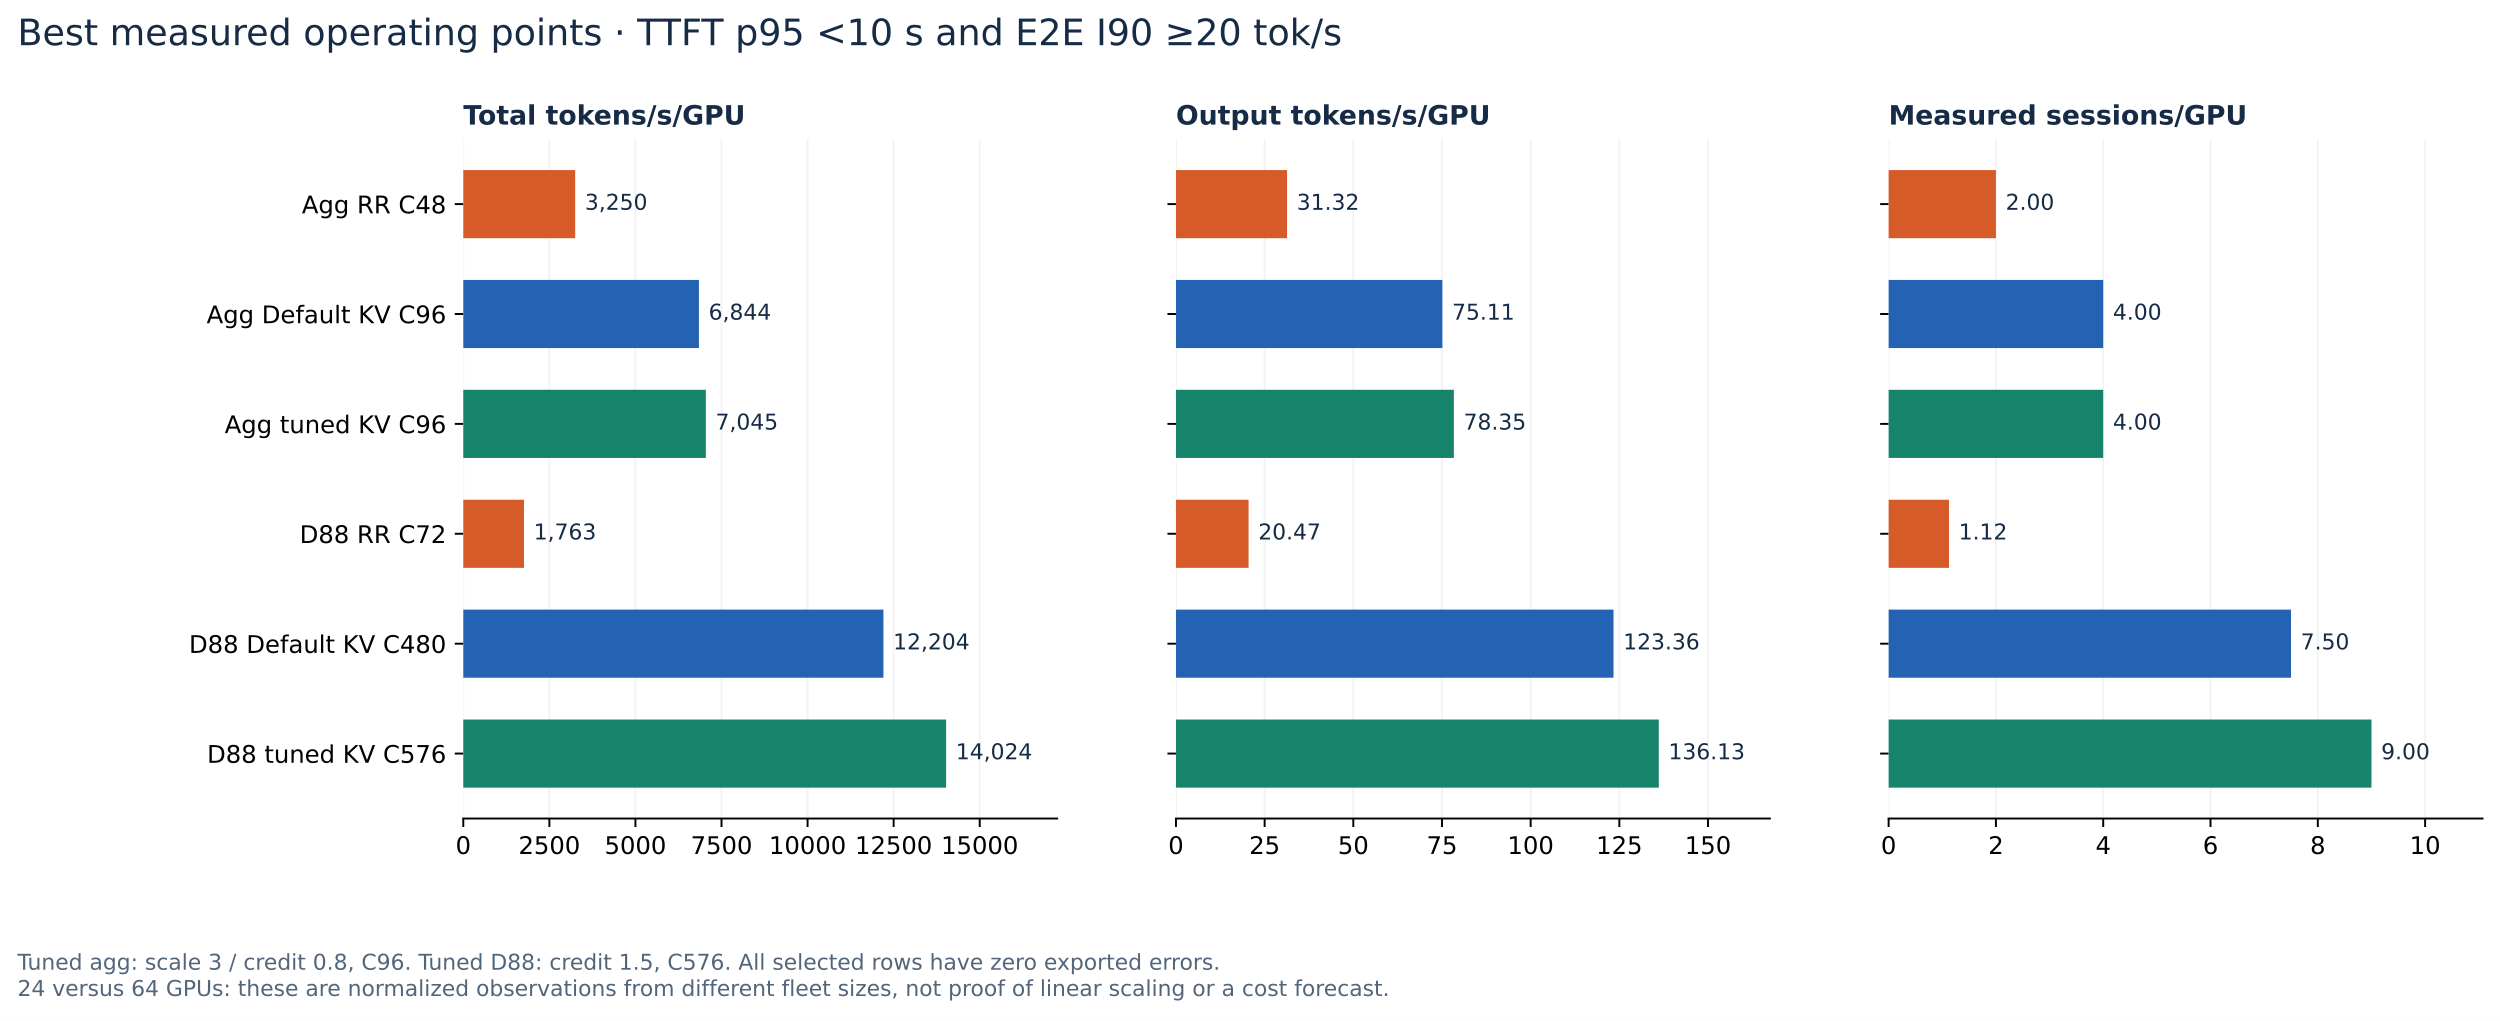
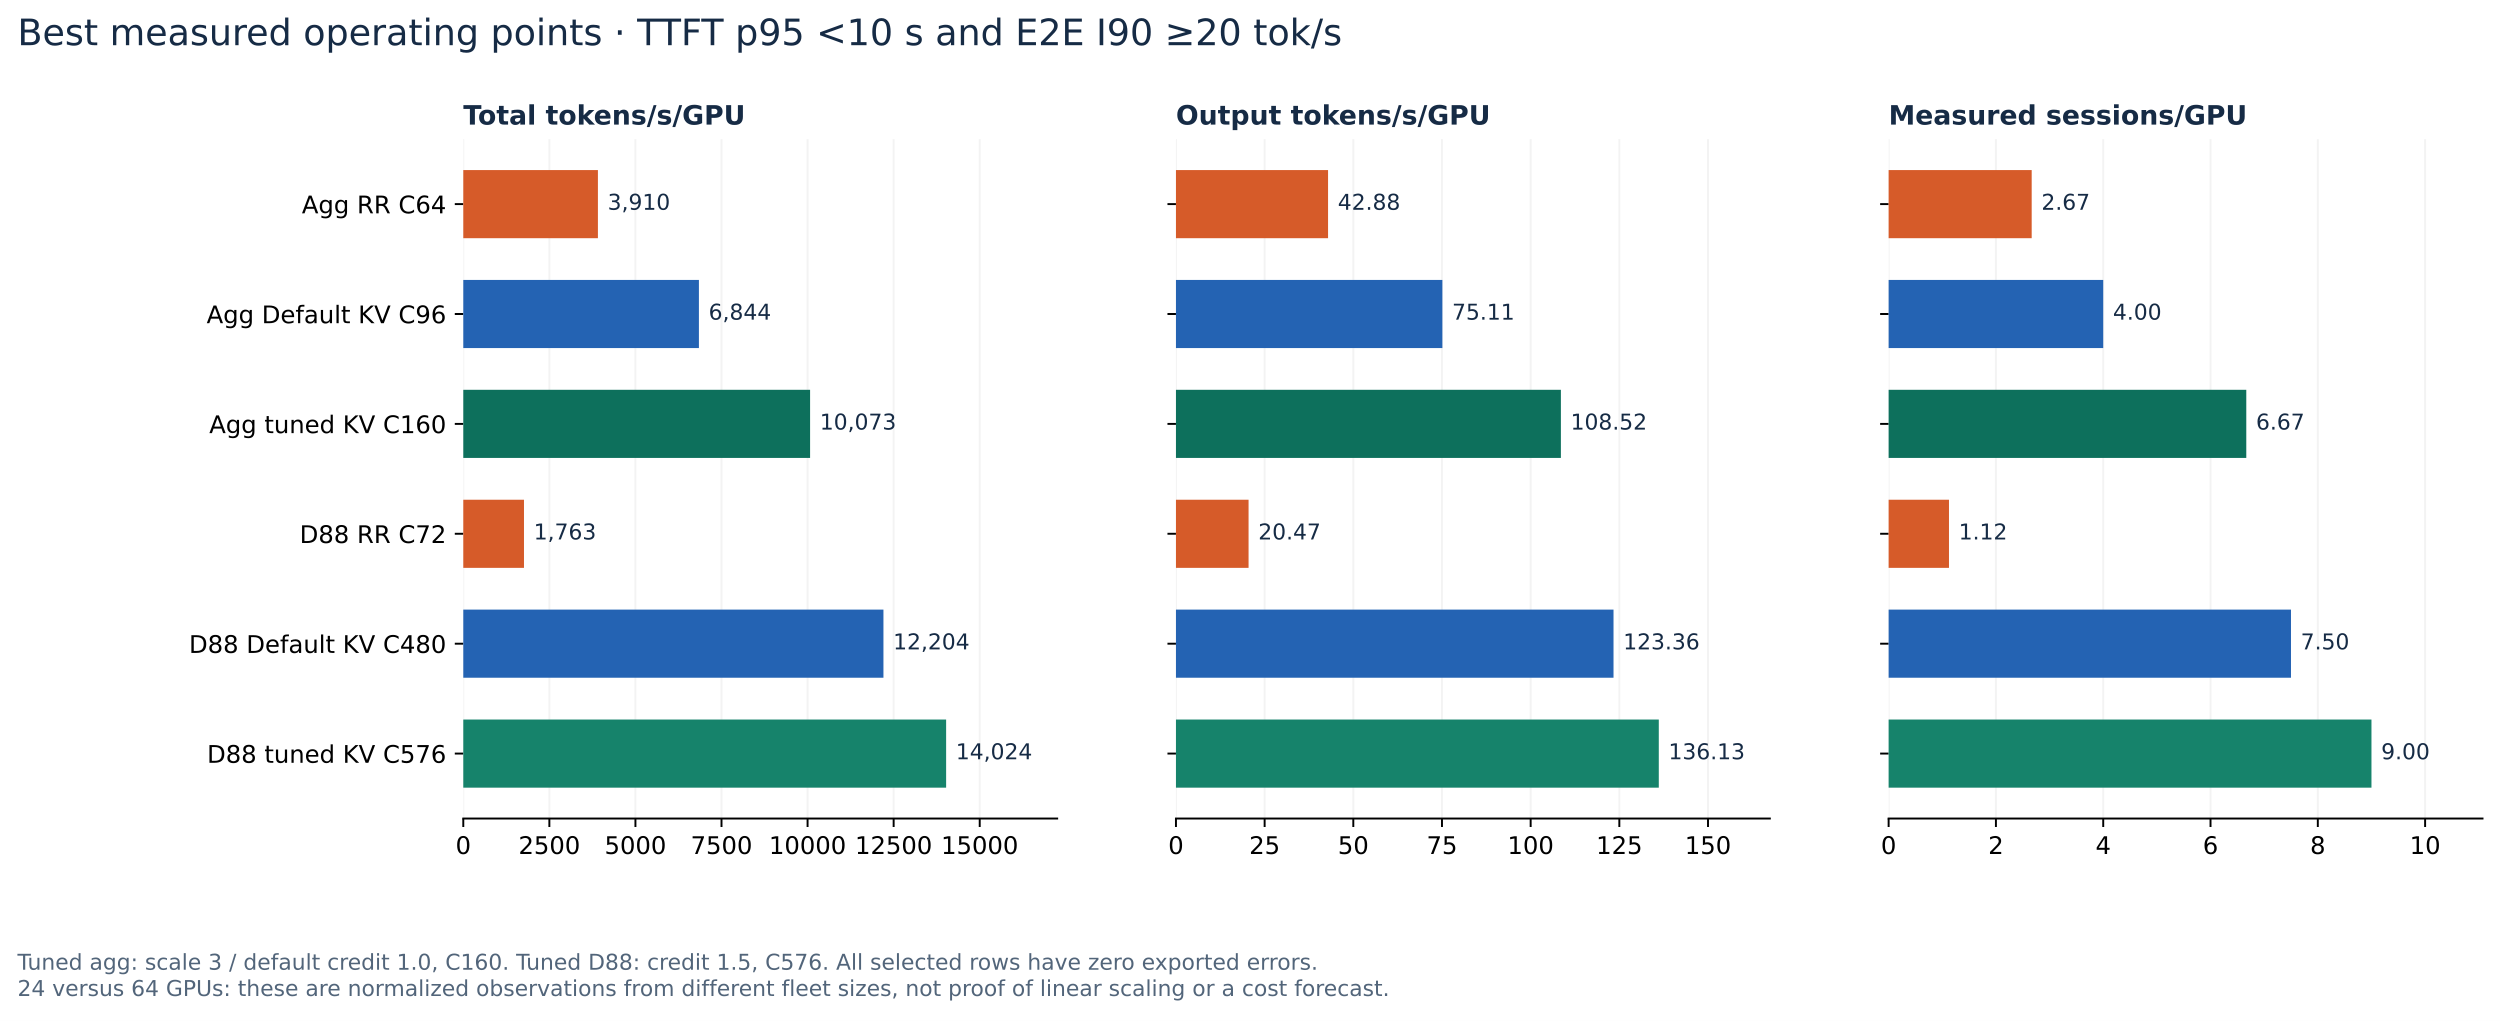
<svg xmlns="http://www.w3.org/2000/svg" xmlns:xlink="http://www.w3.org/1999/xlink" width="1029.6pt" height="420.447pt" viewBox="0 0 1029.6 420.447" version="1.1">
  <defs>
    <style type="text/css">*{stroke-linejoin: round; stroke-linecap: butt}</style>
  </defs>
  <g id="figure_1">
    <g id="patch_1">
      <path d="M 0 420.447 L 1029.6 420.447 L 1029.6 -0 L 0 -0 z " style="fill: #ffffff" />
    </g>
    <g id="axes_1">
      <g id="patch_2">
        <path d="M 190.8 337.104 L 435.388 337.104 L 435.388 57.312 L 190.8 57.312 z " style="fill: #ffffff" />
      </g>
      <g id="matplotlib.axis_1">
        <g id="xtick_1">
          <g id="line2d_1">
            <path d="M 190.8 337.104 L 190.8 57.312 " clip-path="url(#pd8b0efa714)" style="fill: none; stroke: #b0b0b0; stroke-opacity: 0.15; stroke-width: 0.8; stroke-linecap: square" />
          </g>
          <g id="line2d_2">
            <defs>
              <path id="m616f935827" d="M 0 0 L 0 3.5 " style="stroke: #000000; stroke-width: 0.8" />
            </defs>
            <g>
              <use xlink:href="#m616f935827" x="190.8" y="337.104" style="stroke: #000000; stroke-width: 0.8" />
            </g>
          </g>
          <g id="text_1">
            <text style="font-size: 10px; font-family: 'DejaVu Sans', 'Bitstream Vera Sans', 'Computer Modern Sans Serif', 'Lucida Grande', 'Verdana', 'Geneva', 'Lucid', 'Arial', 'Helvetica', 'Avant Garde', sans-serif; text-anchor: middle" x="190.8" y="351.702" transform="rotate(-0 190.8 351.7017)">0</text>
          </g>
        </g>
        <g id="xtick_2">
          <g id="line2d_3">
            <path d="M 226.248 337.104 L 226.248 57.312 " clip-path="url(#pd8b0efa714)" style="fill: none; stroke: #b0b0b0; stroke-opacity: 0.15; stroke-width: 0.8; stroke-linecap: square" />
          </g>
          <g id="line2d_4">
            <g>
              <use xlink:href="#m616f935827" x="226.248" y="337.104" style="stroke: #000000; stroke-width: 0.8" />
            </g>
          </g>
          <g id="text_2">
            <text style="font-size: 10px; font-family: 'DejaVu Sans', 'Bitstream Vera Sans', 'Computer Modern Sans Serif', 'Lucida Grande', 'Verdana', 'Geneva', 'Lucid', 'Arial', 'Helvetica', 'Avant Garde', sans-serif; text-anchor: middle" x="226.248" y="351.702" transform="rotate(-0 226.2479 351.7017)">2500</text>
          </g>
        </g>
        <g id="xtick_3">
          <g id="line2d_5">
            <path d="M 261.696 337.104 L 261.696 57.312 " clip-path="url(#pd8b0efa714)" style="fill: none; stroke: #b0b0b0; stroke-opacity: 0.15; stroke-width: 0.8; stroke-linecap: square" />
          </g>
          <g id="line2d_6">
            <g>
              <use xlink:href="#m616f935827" x="261.696" y="337.104" style="stroke: #000000; stroke-width: 0.8" />
            </g>
          </g>
          <g id="text_3">
            <text style="font-size: 10px; font-family: 'DejaVu Sans', 'Bitstream Vera Sans', 'Computer Modern Sans Serif', 'Lucida Grande', 'Verdana', 'Geneva', 'Lucid', 'Arial', 'Helvetica', 'Avant Garde', sans-serif; text-anchor: middle" x="261.696" y="351.702" transform="rotate(-0 261.6958 351.7017)">5000</text>
          </g>
        </g>
        <g id="xtick_4">
          <g id="line2d_7">
            <path d="M 297.144 337.104 L 297.144 57.312 " clip-path="url(#pd8b0efa714)" style="fill: none; stroke: #b0b0b0; stroke-opacity: 0.15; stroke-width: 0.8; stroke-linecap: square" />
          </g>
          <g id="line2d_8">
            <g>
              <use xlink:href="#m616f935827" x="297.144" y="337.104" style="stroke: #000000; stroke-width: 0.8" />
            </g>
          </g>
          <g id="text_4">
            <text style="font-size: 10px; font-family: 'DejaVu Sans', 'Bitstream Vera Sans', 'Computer Modern Sans Serif', 'Lucida Grande', 'Verdana', 'Geneva', 'Lucid', 'Arial', 'Helvetica', 'Avant Garde', sans-serif; text-anchor: middle" x="297.144" y="351.702" transform="rotate(-0 297.1436 351.7017)">7500</text>
          </g>
        </g>
        <g id="xtick_5">
          <g id="line2d_9">
            <path d="M 332.592 337.104 L 332.592 57.312 " clip-path="url(#pd8b0efa714)" style="fill: none; stroke: #b0b0b0; stroke-opacity: 0.15; stroke-width: 0.8; stroke-linecap: square" />
          </g>
          <g id="line2d_10">
            <g>
              <use xlink:href="#m616f935827" x="332.592" y="337.104" style="stroke: #000000; stroke-width: 0.8" />
            </g>
          </g>
          <g id="text_5">
            <text style="font-size: 10px; font-family: 'DejaVu Sans', 'Bitstream Vera Sans', 'Computer Modern Sans Serif', 'Lucida Grande', 'Verdana', 'Geneva', 'Lucid', 'Arial', 'Helvetica', 'Avant Garde', sans-serif; text-anchor: middle" x="332.592" y="351.702" transform="rotate(-0 332.5915 351.7017)">10000</text>
          </g>
        </g>
        <g id="xtick_6">
          <g id="line2d_11">
            <path d="M 368.039 337.104 L 368.039 57.312 " clip-path="url(#pd8b0efa714)" style="fill: none; stroke: #b0b0b0; stroke-opacity: 0.15; stroke-width: 0.8; stroke-linecap: square" />
          </g>
          <g id="line2d_12">
            <g>
              <use xlink:href="#m616f935827" x="368.039" y="337.104" style="stroke: #000000; stroke-width: 0.8" />
            </g>
          </g>
          <g id="text_6">
            <text style="font-size: 10px; font-family: 'DejaVu Sans', 'Bitstream Vera Sans', 'Computer Modern Sans Serif', 'Lucida Grande', 'Verdana', 'Geneva', 'Lucid', 'Arial', 'Helvetica', 'Avant Garde', sans-serif; text-anchor: middle" x="368.039" y="351.702" transform="rotate(-0 368.0394 351.7017)">12500</text>
          </g>
        </g>
        <g id="xtick_7">
          <g id="line2d_13">
            <path d="M 403.487 337.104 L 403.487 57.312 " clip-path="url(#pd8b0efa714)" style="fill: none; stroke: #b0b0b0; stroke-opacity: 0.15; stroke-width: 0.8; stroke-linecap: square" />
          </g>
          <g id="line2d_14">
            <g>
              <use xlink:href="#m616f935827" x="403.487" y="337.104" style="stroke: #000000; stroke-width: 0.8" />
            </g>
          </g>
          <g id="text_7">
            <text style="font-size: 10px; font-family: 'DejaVu Sans', 'Bitstream Vera Sans', 'Computer Modern Sans Serif', 'Lucida Grande', 'Verdana', 'Geneva', 'Lucid', 'Arial', 'Helvetica', 'Avant Garde', sans-serif; text-anchor: middle" x="403.487" y="351.702" transform="rotate(-0 403.4873 351.7017)">15000</text>
          </g>
        </g>
      </g>
      <g id="matplotlib.axis_2">
        <g id="ytick_1">
          <g id="line2d_15">
            <defs>
              <path id="mc6a39b8c86" d="M 0 0 L -3.5 0 " style="stroke: #000000; stroke-width: 0.8" />
            </defs>
            <g>
              <use xlink:href="#mc6a39b8c86" x="190.8" y="84.06" style="stroke: #000000; stroke-width: 0.8" />
            </g>
          </g>
          <g id="text_8">
-             <text style="font-size: 10px; font-family: 'DejaVu Sans', 'Bitstream Vera Sans', 'Computer Modern Sans Serif', 'Lucida Grande', 'Verdana', 'Geneva', 'Lucid', 'Arial', 'Helvetica', 'Avant Garde', sans-serif; text-anchor: end" x="183.8" y="87.859" transform="rotate(-0 183.8 87.85898)">Agg RR C48</text>
+             <text style="font-size: 10px; font-family: 'DejaVu Sans', 'Bitstream Vera Sans', 'Computer Modern Sans Serif', 'Lucida Grande', 'Verdana', 'Geneva', 'Lucid', 'Arial', 'Helvetica', 'Avant Garde', sans-serif; text-anchor: end" x="183.8" y="87.859" transform="rotate(-0 183.8 87.85898)">Agg RR C64</text>
          </g>
        </g>
        <g id="ytick_2">
          <g id="line2d_16">
            <g>
              <use xlink:href="#mc6a39b8c86" x="190.8" y="129.319" style="stroke: #000000; stroke-width: 0.8" />
            </g>
          </g>
          <g id="text_9">
            <text style="font-size: 10px; font-family: 'DejaVu Sans', 'Bitstream Vera Sans', 'Computer Modern Sans Serif', 'Lucida Grande', 'Verdana', 'Geneva', 'Lucid', 'Arial', 'Helvetica', 'Avant Garde', sans-serif; text-anchor: end" x="183.8" y="133.119" transform="rotate(-0 183.8 133.1185)">Agg Default KV C96</text>
          </g>
        </g>
        <g id="ytick_3">
          <g id="line2d_17">
            <g>
              <use xlink:href="#mc6a39b8c86" x="190.8" y="174.578" style="stroke: #000000; stroke-width: 0.8" />
            </g>
          </g>
          <g id="text_10">
-             <text style="font-size: 10px; font-family: 'DejaVu Sans', 'Bitstream Vera Sans', 'Computer Modern Sans Serif', 'Lucida Grande', 'Verdana', 'Geneva', 'Lucid', 'Arial', 'Helvetica', 'Avant Garde', sans-serif; text-anchor: end" x="183.8" y="178.378" transform="rotate(-0 183.8 178.3776)">Agg tuned KV C96</text>
+             <text style="font-size: 10px; font-family: 'DejaVu Sans', 'Bitstream Vera Sans', 'Computer Modern Sans Serif', 'Lucida Grande', 'Verdana', 'Geneva', 'Lucid', 'Arial', 'Helvetica', 'Avant Garde', sans-serif; text-anchor: end" x="183.8" y="178.378" transform="rotate(-0 183.8 178.3776)">Agg tuned KV C160</text>
          </g>
        </g>
        <g id="ytick_4">
          <g id="line2d_18">
            <g>
              <use xlink:href="#mc6a39b8c86" x="190.8" y="219.838" style="stroke: #000000; stroke-width: 0.8" />
            </g>
          </g>
          <g id="text_11">
            <text style="font-size: 10px; font-family: 'DejaVu Sans', 'Bitstream Vera Sans', 'Computer Modern Sans Serif', 'Lucida Grande', 'Verdana', 'Geneva', 'Lucid', 'Arial', 'Helvetica', 'Avant Garde', sans-serif; text-anchor: end" x="183.8" y="223.636" transform="rotate(-0 183.8 223.6364)">D88 RR C72</text>
          </g>
        </g>
        <g id="ytick_5">
          <g id="line2d_19">
            <g>
              <use xlink:href="#mc6a39b8c86" x="190.8" y="265.097" style="stroke: #000000; stroke-width: 0.8" />
            </g>
          </g>
          <g id="text_12">
            <text style="font-size: 10px; font-family: 'DejaVu Sans', 'Bitstream Vera Sans', 'Computer Modern Sans Serif', 'Lucida Grande', 'Verdana', 'Geneva', 'Lucid', 'Arial', 'Helvetica', 'Avant Garde', sans-serif; text-anchor: end" x="183.8" y="268.896" transform="rotate(-0 183.8 268.8959)">D88 Default KV C480</text>
          </g>
        </g>
        <g id="ytick_6">
          <g id="line2d_20">
            <g>
              <use xlink:href="#mc6a39b8c86" x="190.8" y="310.356" style="stroke: #000000; stroke-width: 0.8" />
            </g>
          </g>
          <g id="text_13">
            <text style="font-size: 10px; font-family: 'DejaVu Sans', 'Bitstream Vera Sans', 'Computer Modern Sans Serif', 'Lucida Grande', 'Verdana', 'Geneva', 'Lucid', 'Arial', 'Helvetica', 'Avant Garde', sans-serif; text-anchor: end" x="183.8" y="314.155" transform="rotate(-0 183.8 314.1551)">D88 tuned KV C576</text>
          </g>
        </g>
      </g>
      <g id="patch_3">
-         <path d="M 190.8 70.03 L 236.883 70.03 L 236.883 98.09 L 190.8 98.09 z " clip-path="url(#pd8b0efa714)" style="fill: #d65b29" />
+         <path d="M 190.8 70.03 L 246.247 70.03 L 246.247 98.09 L 190.8 98.09 z " clip-path="url(#pd8b0efa714)" style="fill: #d65b29" />
      </g>
      <g id="patch_4">
        <path d="M 190.8 115.289 L 287.84 115.289 L 287.84 143.35 L 190.8 143.35 z " clip-path="url(#pd8b0efa714)" style="fill: #2463b3" />
      </g>
      <g id="patch_5">
-         <path d="M 190.8 160.548 L 290.697 160.548 L 290.697 188.609 L 190.8 188.609 z " clip-path="url(#pd8b0efa714)" style="fill: #16836b" />
+         <path d="M 190.8 160.548 L 333.628 160.548 L 333.628 188.609 L 190.8 188.609 z " clip-path="url(#pd8b0efa714)" style="fill: #0d705c" />
      </g>
      <g id="patch_6">
        <path d="M 190.8 205.807 L 215.8 205.807 L 215.8 233.868 L 190.8 233.868 z " clip-path="url(#pd8b0efa714)" style="fill: #d65b29" />
      </g>
      <g id="patch_7">
        <path d="M 190.8 251.066 L 363.837 251.066 L 363.837 279.127 L 190.8 279.127 z " clip-path="url(#pd8b0efa714)" style="fill: #2463b3" />
      </g>
      <g id="patch_8">
        <path d="M 190.8 296.326 L 389.652 296.326 L 389.652 324.386 L 190.8 324.386 z " clip-path="url(#pd8b0efa714)" style="fill: #16836b" />
      </g>
      <g id="patch_9">
        <path d="M 190.8 337.104 L 435.388 337.104 " style="fill: none; stroke: #000000; stroke-width: 0.8; stroke-linejoin: miter; stroke-linecap: square" />
      </g>
      <g id="text_14">
-         <text style="font-size: 9px; font-family: 'DejaVu Sans', 'Bitstream Vera Sans', 'Computer Modern Sans Serif', 'Lucida Grande', 'Verdana', 'Geneva', 'Lucid', 'Arial', 'Helvetica', 'Avant Garde', sans-serif; text-anchor: start; fill: #162b45" x="240.883" y="86.398" transform="rotate(-0 240.8834 86.39804)">3,250</text>
+         <text style="font-size: 9px; font-family: 'DejaVu Sans', 'Bitstream Vera Sans', 'Computer Modern Sans Serif', 'Lucida Grande', 'Verdana', 'Geneva', 'Lucid', 'Arial', 'Helvetica', 'Avant Garde', sans-serif; text-anchor: start; fill: #162b45" x="250.247" y="86.398" transform="rotate(-0 250.2469 86.39804)">3,910</text>
      </g>
      <g id="text_15">
        <text style="font-size: 9px; font-family: 'DejaVu Sans', 'Bitstream Vera Sans', 'Computer Modern Sans Serif', 'Lucida Grande', 'Verdana', 'Geneva', 'Lucid', 'Arial', 'Helvetica', 'Avant Garde', sans-serif; text-anchor: start; fill: #162b45" x="291.84" y="131.657" transform="rotate(-0 291.8404 131.6572)">6,844</text>
      </g>
      <g id="text_16">
-         <text style="font-size: 9px; font-family: 'DejaVu Sans', 'Bitstream Vera Sans', 'Computer Modern Sans Serif', 'Lucida Grande', 'Verdana', 'Geneva', 'Lucid', 'Arial', 'Helvetica', 'Avant Garde', sans-serif; text-anchor: start; fill: #162b45" x="294.697" y="176.916" transform="rotate(-0 294.6973 176.9163)">7,045</text>
+         <text style="font-size: 9px; font-family: 'DejaVu Sans', 'Bitstream Vera Sans', 'Computer Modern Sans Serif', 'Lucida Grande', 'Verdana', 'Geneva', 'Lucid', 'Arial', 'Helvetica', 'Avant Garde', sans-serif; text-anchor: start; fill: #162b45" x="337.628" y="176.916" transform="rotate(-0 337.6279 176.9163)">10,073</text>
      </g>
      <g id="text_17">
        <text style="font-size: 9px; font-family: 'DejaVu Sans', 'Bitstream Vera Sans', 'Computer Modern Sans Serif', 'Lucida Grande', 'Verdana', 'Geneva', 'Lucid', 'Arial', 'Helvetica', 'Avant Garde', sans-serif; text-anchor: start; fill: #162b45" x="219.8" y="222.175" transform="rotate(-0 219.8001 222.1755)">1,763</text>
      </g>
      <g id="text_18">
        <text style="font-size: 9px; font-family: 'DejaVu Sans', 'Bitstream Vera Sans', 'Computer Modern Sans Serif', 'Lucida Grande', 'Verdana', 'Geneva', 'Lucid', 'Arial', 'Helvetica', 'Avant Garde', sans-serif; text-anchor: start; fill: #162b45" x="367.837" y="267.435" transform="rotate(-0 367.8371 267.4346)">12,204</text>
      </g>
      <g id="text_19">
        <text style="font-size: 9px; font-family: 'DejaVu Sans', 'Bitstream Vera Sans', 'Computer Modern Sans Serif', 'Lucida Grande', 'Verdana', 'Geneva', 'Lucid', 'Arial', 'Helvetica', 'Avant Garde', sans-serif; text-anchor: start; fill: #162b45" x="393.652" y="312.694" transform="rotate(-0 393.6522 312.6937)">14,024</text>
      </g>
      <g id="text_20">
        <text style="font-weight: 700; font-size: 11px; font-family: 'DejaVu Sans', 'Bitstream Vera Sans', 'Computer Modern Sans Serif', 'Lucida Grande', 'Verdana', 'Geneva', 'Lucid', 'Arial', 'Helvetica', 'Avant Garde', sans-serif; text-anchor: start; fill: #162b45" x="190.8" y="51.312" transform="rotate(-0 190.8 51.312)">Total tokens/s/GPU</text>
      </g>
    </g>
    <g id="axes_2">
      <g id="patch_10">
        <path d="M 484.306 337.104 L 728.894 337.104 L 728.894 57.312 L 484.306 57.312 z " style="fill: #ffffff" />
      </g>
      <g id="matplotlib.axis_3">
        <g id="xtick_8">
          <g id="line2d_21">
            <path d="M 484.306 337.104 L 484.306 57.312 " clip-path="url(#p843cf25154)" style="fill: none; stroke: #b0b0b0; stroke-opacity: 0.15; stroke-width: 0.8; stroke-linecap: square" />
          </g>
          <g id="line2d_22">
            <g>
              <use xlink:href="#m616f935827" x="484.306" y="337.104" style="stroke: #000000; stroke-width: 0.8" />
            </g>
          </g>
          <g id="text_21">
            <text style="font-size: 10px; font-family: 'DejaVu Sans', 'Bitstream Vera Sans', 'Computer Modern Sans Serif', 'Lucida Grande', 'Verdana', 'Geneva', 'Lucid', 'Arial', 'Helvetica', 'Avant Garde', sans-serif; text-anchor: middle" x="484.306" y="351.702" transform="rotate(-0 484.3059 351.7017)">0</text>
          </g>
        </g>
        <g id="xtick_9">
          <g id="line2d_23">
            <path d="M 520.826 337.104 L 520.826 57.312 " clip-path="url(#p843cf25154)" style="fill: none; stroke: #b0b0b0; stroke-opacity: 0.15; stroke-width: 0.8; stroke-linecap: square" />
          </g>
          <g id="line2d_24">
            <g>
              <use xlink:href="#m616f935827" x="520.826" y="337.104" style="stroke: #000000; stroke-width: 0.8" />
            </g>
          </g>
          <g id="text_22">
            <text style="font-size: 10px; font-family: 'DejaVu Sans', 'Bitstream Vera Sans', 'Computer Modern Sans Serif', 'Lucida Grande', 'Verdana', 'Geneva', 'Lucid', 'Arial', 'Helvetica', 'Avant Garde', sans-serif; text-anchor: middle" x="520.826" y="351.702" transform="rotate(-0 520.8256 351.7017)">25</text>
          </g>
        </g>
        <g id="xtick_10">
          <g id="line2d_25">
            <path d="M 557.345 337.104 L 557.345 57.312 " clip-path="url(#p843cf25154)" style="fill: none; stroke: #b0b0b0; stroke-opacity: 0.15; stroke-width: 0.8; stroke-linecap: square" />
          </g>
          <g id="line2d_26">
            <g>
              <use xlink:href="#m616f935827" x="557.345" y="337.104" style="stroke: #000000; stroke-width: 0.8" />
            </g>
          </g>
          <g id="text_23">
            <text style="font-size: 10px; font-family: 'DejaVu Sans', 'Bitstream Vera Sans', 'Computer Modern Sans Serif', 'Lucida Grande', 'Verdana', 'Geneva', 'Lucid', 'Arial', 'Helvetica', 'Avant Garde', sans-serif; text-anchor: middle" x="557.345" y="351.702" transform="rotate(-0 557.3453 351.7017)">50</text>
          </g>
        </g>
        <g id="xtick_11">
          <g id="line2d_27">
            <path d="M 593.865 337.104 L 593.865 57.312 " clip-path="url(#p843cf25154)" style="fill: none; stroke: #b0b0b0; stroke-opacity: 0.15; stroke-width: 0.8; stroke-linecap: square" />
          </g>
          <g id="line2d_28">
            <g>
              <use xlink:href="#m616f935827" x="593.865" y="337.104" style="stroke: #000000; stroke-width: 0.8" />
            </g>
          </g>
          <g id="text_24">
            <text style="font-size: 10px; font-family: 'DejaVu Sans', 'Bitstream Vera Sans', 'Computer Modern Sans Serif', 'Lucida Grande', 'Verdana', 'Geneva', 'Lucid', 'Arial', 'Helvetica', 'Avant Garde', sans-serif; text-anchor: middle" x="593.865" y="351.702" transform="rotate(-0 593.865 351.7017)">75</text>
          </g>
        </g>
        <g id="xtick_12">
          <g id="line2d_29">
            <path d="M 630.385 337.104 L 630.385 57.312 " clip-path="url(#p843cf25154)" style="fill: none; stroke: #b0b0b0; stroke-opacity: 0.15; stroke-width: 0.8; stroke-linecap: square" />
          </g>
          <g id="line2d_30">
            <g>
              <use xlink:href="#m616f935827" x="630.385" y="337.104" style="stroke: #000000; stroke-width: 0.8" />
            </g>
          </g>
          <g id="text_25">
            <text style="font-size: 10px; font-family: 'DejaVu Sans', 'Bitstream Vera Sans', 'Computer Modern Sans Serif', 'Lucida Grande', 'Verdana', 'Geneva', 'Lucid', 'Arial', 'Helvetica', 'Avant Garde', sans-serif; text-anchor: middle" x="630.385" y="351.702" transform="rotate(-0 630.3848 351.7017)">100</text>
          </g>
        </g>
        <g id="xtick_13">
          <g id="line2d_31">
            <path d="M 666.904 337.104 L 666.904 57.312 " clip-path="url(#p843cf25154)" style="fill: none; stroke: #b0b0b0; stroke-opacity: 0.15; stroke-width: 0.8; stroke-linecap: square" />
          </g>
          <g id="line2d_32">
            <g>
              <use xlink:href="#m616f935827" x="666.904" y="337.104" style="stroke: #000000; stroke-width: 0.8" />
            </g>
          </g>
          <g id="text_26">
            <text style="font-size: 10px; font-family: 'DejaVu Sans', 'Bitstream Vera Sans', 'Computer Modern Sans Serif', 'Lucida Grande', 'Verdana', 'Geneva', 'Lucid', 'Arial', 'Helvetica', 'Avant Garde', sans-serif; text-anchor: middle" x="666.904" y="351.702" transform="rotate(-0 666.9045 351.7017)">125</text>
          </g>
        </g>
        <g id="xtick_14">
          <g id="line2d_33">
            <path d="M 703.424 337.104 L 703.424 57.312 " clip-path="url(#p843cf25154)" style="fill: none; stroke: #b0b0b0; stroke-opacity: 0.15; stroke-width: 0.8; stroke-linecap: square" />
          </g>
          <g id="line2d_34">
            <g>
              <use xlink:href="#m616f935827" x="703.424" y="337.104" style="stroke: #000000; stroke-width: 0.8" />
            </g>
          </g>
          <g id="text_27">
            <text style="font-size: 10px; font-family: 'DejaVu Sans', 'Bitstream Vera Sans', 'Computer Modern Sans Serif', 'Lucida Grande', 'Verdana', 'Geneva', 'Lucid', 'Arial', 'Helvetica', 'Avant Garde', sans-serif; text-anchor: middle" x="703.424" y="351.702" transform="rotate(-0 703.4242 351.7017)">150</text>
          </g>
        </g>
      </g>
      <g id="matplotlib.axis_4">
        <g id="ytick_7">
          <g id="line2d_35">
            <g>
              <use xlink:href="#mc6a39b8c86" x="484.306" y="84.06" style="stroke: #000000; stroke-width: 0.8" />
            </g>
          </g>
        </g>
        <g id="ytick_8">
          <g id="line2d_36">
            <g>
              <use xlink:href="#mc6a39b8c86" x="484.306" y="129.319" style="stroke: #000000; stroke-width: 0.8" />
            </g>
          </g>
        </g>
        <g id="ytick_9">
          <g id="line2d_37">
            <g>
              <use xlink:href="#mc6a39b8c86" x="484.306" y="174.578" style="stroke: #000000; stroke-width: 0.8" />
            </g>
          </g>
        </g>
        <g id="ytick_10">
          <g id="line2d_38">
            <g>
              <use xlink:href="#mc6a39b8c86" x="484.306" y="219.838" style="stroke: #000000; stroke-width: 0.8" />
            </g>
          </g>
        </g>
        <g id="ytick_11">
          <g id="line2d_39">
            <g>
              <use xlink:href="#mc6a39b8c86" x="484.306" y="265.097" style="stroke: #000000; stroke-width: 0.8" />
            </g>
          </g>
        </g>
        <g id="ytick_12">
          <g id="line2d_40">
            <g>
              <use xlink:href="#mc6a39b8c86" x="484.306" y="310.356" style="stroke: #000000; stroke-width: 0.8" />
            </g>
          </g>
        </g>
      </g>
      <g id="patch_11">
-         <path d="M 484.306 70.03 L 530.064 70.03 L 530.064 98.09 L 484.306 98.09 z " clip-path="url(#p843cf25154)" style="fill: #d65b29" />
+         <path d="M 484.306 70.03 L 546.948 70.03 L 546.948 98.09 L 484.306 98.09 z " clip-path="url(#p843cf25154)" style="fill: #d65b29" />
      </g>
      <g id="patch_12">
        <path d="M 484.306 115.289 L 594.025 115.289 L 594.025 143.35 L 484.306 143.35 z " clip-path="url(#p843cf25154)" style="fill: #2463b3" />
      </g>
      <g id="patch_13">
-         <path d="M 484.306 160.548 L 598.76 160.548 L 598.76 188.609 L 484.306 188.609 z " clip-path="url(#p843cf25154)" style="fill: #16836b" />
+         <path d="M 484.306 160.548 L 642.836 160.548 L 642.836 188.609 L 484.306 188.609 z " clip-path="url(#p843cf25154)" style="fill: #0d705c" />
      </g>
      <g id="patch_14">
        <path d="M 484.306 205.807 L 514.209 205.807 L 514.209 233.868 L 484.306 233.868 z " clip-path="url(#p843cf25154)" style="fill: #d65b29" />
      </g>
      <g id="patch_15">
        <path d="M 484.306 251.066 L 664.511 251.066 L 664.511 279.127 L 484.306 279.127 z " clip-path="url(#p843cf25154)" style="fill: #2463b3" />
      </g>
      <g id="patch_16">
        <path d="M 484.306 296.326 L 683.158 296.326 L 683.158 324.386 L 484.306 324.386 z " clip-path="url(#p843cf25154)" style="fill: #16836b" />
      </g>
      <g id="patch_17">
        <path d="M 484.306 337.104 L 728.894 337.104 " style="fill: none; stroke: #000000; stroke-width: 0.8; stroke-linejoin: miter; stroke-linecap: square" />
      </g>
      <g id="text_28">
-         <text style="font-size: 9px; font-family: 'DejaVu Sans', 'Bitstream Vera Sans', 'Computer Modern Sans Serif', 'Lucida Grande', 'Verdana', 'Geneva', 'Lucid', 'Arial', 'Helvetica', 'Avant Garde', sans-serif; text-anchor: start; fill: #162b45" x="534.064" y="86.398" transform="rotate(-0 534.0641 86.39804)">31.32</text>
+         <text style="font-size: 9px; font-family: 'DejaVu Sans', 'Bitstream Vera Sans', 'Computer Modern Sans Serif', 'Lucida Grande', 'Verdana', 'Geneva', 'Lucid', 'Arial', 'Helvetica', 'Avant Garde', sans-serif; text-anchor: start; fill: #162b45" x="550.948" y="86.398" transform="rotate(-0 550.9477 86.39804)">42.88</text>
      </g>
      <g id="text_29">
        <text style="font-size: 9px; font-family: 'DejaVu Sans', 'Bitstream Vera Sans', 'Computer Modern Sans Serif', 'Lucida Grande', 'Verdana', 'Geneva', 'Lucid', 'Arial', 'Helvetica', 'Avant Garde', sans-serif; text-anchor: start; fill: #162b45" x="598.025" y="131.657" transform="rotate(-0 598.0253 131.6572)">75.11</text>
      </g>
      <g id="text_30">
-         <text style="font-size: 9px; font-family: 'DejaVu Sans', 'Bitstream Vera Sans', 'Computer Modern Sans Serif', 'Lucida Grande', 'Verdana', 'Geneva', 'Lucid', 'Arial', 'Helvetica', 'Avant Garde', sans-serif; text-anchor: start; fill: #162b45" x="602.76" y="176.916" transform="rotate(-0 602.7602 176.9163)">78.35</text>
+         <text style="font-size: 9px; font-family: 'DejaVu Sans', 'Bitstream Vera Sans', 'Computer Modern Sans Serif', 'Lucida Grande', 'Verdana', 'Geneva', 'Lucid', 'Arial', 'Helvetica', 'Avant Garde', sans-serif; text-anchor: start; fill: #162b45" x="646.836" y="176.916" transform="rotate(-0 646.8362 176.9163)">108.52</text>
      </g>
      <g id="text_31">
        <text style="font-size: 9px; font-family: 'DejaVu Sans', 'Bitstream Vera Sans', 'Computer Modern Sans Serif', 'Lucida Grande', 'Verdana', 'Geneva', 'Lucid', 'Arial', 'Helvetica', 'Avant Garde', sans-serif; text-anchor: start; fill: #162b45" x="518.209" y="222.175" transform="rotate(-0 518.209 222.1755)">20.47</text>
      </g>
      <g id="text_32">
        <text style="font-size: 9px; font-family: 'DejaVu Sans', 'Bitstream Vera Sans', 'Computer Modern Sans Serif', 'Lucida Grande', 'Verdana', 'Geneva', 'Lucid', 'Arial', 'Helvetica', 'Avant Garde', sans-serif; text-anchor: start; fill: #162b45" x="668.511" y="267.435" transform="rotate(-0 668.5113 267.4346)">123.36</text>
      </g>
      <g id="text_33">
        <text style="font-size: 9px; font-family: 'DejaVu Sans', 'Bitstream Vera Sans', 'Computer Modern Sans Serif', 'Lucida Grande', 'Verdana', 'Geneva', 'Lucid', 'Arial', 'Helvetica', 'Avant Garde', sans-serif; text-anchor: start; fill: #162b45" x="687.158" y="312.694" transform="rotate(-0 687.1581 312.6937)">136.13</text>
      </g>
      <g id="text_34">
        <text style="font-weight: 700; font-size: 11px; font-family: 'DejaVu Sans', 'Bitstream Vera Sans', 'Computer Modern Sans Serif', 'Lucida Grande', 'Verdana', 'Geneva', 'Lucid', 'Arial', 'Helvetica', 'Avant Garde', sans-serif; text-anchor: start; fill: #162b45" x="484.306" y="51.312" transform="rotate(-0 484.3059 51.312)">Output tokens/s/GPU</text>
      </g>
    </g>
    <g id="axes_3">
      <g id="patch_18">
        <path d="M 777.812 337.104 L 1022.4 337.104 L 1022.4 57.312 L 777.812 57.312 z " style="fill: #ffffff" />
      </g>
      <g id="matplotlib.axis_5">
        <g id="xtick_15">
          <g id="line2d_41">
            <path d="M 777.812 337.104 L 777.812 57.312 " clip-path="url(#p91f3d365b3)" style="fill: none; stroke: #b0b0b0; stroke-opacity: 0.15; stroke-width: 0.8; stroke-linecap: square" />
          </g>
          <g id="line2d_42">
            <g>
              <use xlink:href="#m616f935827" x="777.812" y="337.104" style="stroke: #000000; stroke-width: 0.8" />
            </g>
          </g>
          <g id="text_35">
            <text style="font-size: 10px; font-family: 'DejaVu Sans', 'Bitstream Vera Sans', 'Computer Modern Sans Serif', 'Lucida Grande', 'Verdana', 'Geneva', 'Lucid', 'Arial', 'Helvetica', 'Avant Garde', sans-serif; text-anchor: middle" x="777.812" y="351.702" transform="rotate(-0 777.8118 351.7017)">0</text>
          </g>
        </g>
        <g id="xtick_16">
          <g id="line2d_43">
            <path d="M 822.001 337.104 L 822.001 57.312 " clip-path="url(#p91f3d365b3)" style="fill: none; stroke: #b0b0b0; stroke-opacity: 0.15; stroke-width: 0.8; stroke-linecap: square" />
          </g>
          <g id="line2d_44">
            <g>
              <use xlink:href="#m616f935827" x="822.001" y="337.104" style="stroke: #000000; stroke-width: 0.8" />
            </g>
          </g>
          <g id="text_36">
            <text style="font-size: 10px; font-family: 'DejaVu Sans', 'Bitstream Vera Sans', 'Computer Modern Sans Serif', 'Lucida Grande', 'Verdana', 'Geneva', 'Lucid', 'Arial', 'Helvetica', 'Avant Garde', sans-serif; text-anchor: middle" x="822.001" y="351.702" transform="rotate(-0 822.0011 351.7017)">2</text>
          </g>
        </g>
        <g id="xtick_17">
          <g id="line2d_45">
            <path d="M 866.191 337.104 L 866.191 57.312 " clip-path="url(#p91f3d365b3)" style="fill: none; stroke: #b0b0b0; stroke-opacity: 0.15; stroke-width: 0.8; stroke-linecap: square" />
          </g>
          <g id="line2d_46">
            <g>
              <use xlink:href="#m616f935827" x="866.191" y="337.104" style="stroke: #000000; stroke-width: 0.8" />
            </g>
          </g>
          <g id="text_37">
            <text style="font-size: 10px; font-family: 'DejaVu Sans', 'Bitstream Vera Sans', 'Computer Modern Sans Serif', 'Lucida Grande', 'Verdana', 'Geneva', 'Lucid', 'Arial', 'Helvetica', 'Avant Garde', sans-serif; text-anchor: middle" x="866.191" y="351.702" transform="rotate(-0 866.1905 351.7017)">4</text>
          </g>
        </g>
        <g id="xtick_18">
          <g id="line2d_47">
            <path d="M 910.38 337.104 L 910.38 57.312 " clip-path="url(#p91f3d365b3)" style="fill: none; stroke: #b0b0b0; stroke-opacity: 0.15; stroke-width: 0.8; stroke-linecap: square" />
          </g>
          <g id="line2d_48">
            <g>
              <use xlink:href="#m616f935827" x="910.38" y="337.104" style="stroke: #000000; stroke-width: 0.8" />
            </g>
          </g>
          <g id="text_38">
            <text style="font-size: 10px; font-family: 'DejaVu Sans', 'Bitstream Vera Sans', 'Computer Modern Sans Serif', 'Lucida Grande', 'Verdana', 'Geneva', 'Lucid', 'Arial', 'Helvetica', 'Avant Garde', sans-serif; text-anchor: middle" x="910.38" y="351.702" transform="rotate(-0 910.3799 351.7017)">6</text>
          </g>
        </g>
        <g id="xtick_19">
          <g id="line2d_49">
            <path d="M 954.569 337.104 L 954.569 57.312 " clip-path="url(#p91f3d365b3)" style="fill: none; stroke: #b0b0b0; stroke-opacity: 0.15; stroke-width: 0.8; stroke-linecap: square" />
          </g>
          <g id="line2d_50">
            <g>
              <use xlink:href="#m616f935827" x="954.569" y="337.104" style="stroke: #000000; stroke-width: 0.8" />
            </g>
          </g>
          <g id="text_39">
            <text style="font-size: 10px; font-family: 'DejaVu Sans', 'Bitstream Vera Sans', 'Computer Modern Sans Serif', 'Lucida Grande', 'Verdana', 'Geneva', 'Lucid', 'Arial', 'Helvetica', 'Avant Garde', sans-serif; text-anchor: middle" x="954.569" y="351.702" transform="rotate(-0 954.5693 351.7017)">8</text>
          </g>
        </g>
        <g id="xtick_20">
          <g id="line2d_51">
            <path d="M 998.759 337.104 L 998.759 57.312 " clip-path="url(#p91f3d365b3)" style="fill: none; stroke: #b0b0b0; stroke-opacity: 0.15; stroke-width: 0.8; stroke-linecap: square" />
          </g>
          <g id="line2d_52">
            <g>
              <use xlink:href="#m616f935827" x="998.759" y="337.104" style="stroke: #000000; stroke-width: 0.8" />
            </g>
          </g>
          <g id="text_40">
            <text style="font-size: 10px; font-family: 'DejaVu Sans', 'Bitstream Vera Sans', 'Computer Modern Sans Serif', 'Lucida Grande', 'Verdana', 'Geneva', 'Lucid', 'Arial', 'Helvetica', 'Avant Garde', sans-serif; text-anchor: middle" x="998.759" y="351.702" transform="rotate(-0 998.7587 351.7017)">10</text>
          </g>
        </g>
      </g>
      <g id="matplotlib.axis_6">
        <g id="ytick_13">
          <g id="line2d_53">
            <g>
              <use xlink:href="#mc6a39b8c86" x="777.812" y="84.06" style="stroke: #000000; stroke-width: 0.8" />
            </g>
          </g>
        </g>
        <g id="ytick_14">
          <g id="line2d_54">
            <g>
              <use xlink:href="#mc6a39b8c86" x="777.812" y="129.319" style="stroke: #000000; stroke-width: 0.8" />
            </g>
          </g>
        </g>
        <g id="ytick_15">
          <g id="line2d_55">
            <g>
              <use xlink:href="#mc6a39b8c86" x="777.812" y="174.578" style="stroke: #000000; stroke-width: 0.8" />
            </g>
          </g>
        </g>
        <g id="ytick_16">
          <g id="line2d_56">
            <g>
              <use xlink:href="#mc6a39b8c86" x="777.812" y="219.838" style="stroke: #000000; stroke-width: 0.8" />
            </g>
          </g>
        </g>
        <g id="ytick_17">
          <g id="line2d_57">
            <g>
              <use xlink:href="#mc6a39b8c86" x="777.812" y="265.097" style="stroke: #000000; stroke-width: 0.8" />
            </g>
          </g>
        </g>
        <g id="ytick_18">
          <g id="line2d_58">
            <g>
              <use xlink:href="#mc6a39b8c86" x="777.812" y="310.356" style="stroke: #000000; stroke-width: 0.8" />
            </g>
          </g>
        </g>
      </g>
      <g id="patch_19">
-         <path d="M 777.812 70.03 L 822.001 70.03 L 822.001 98.09 L 777.812 98.09 z " clip-path="url(#p91f3d365b3)" style="fill: #d65b29" />
+         <path d="M 777.812 70.03 L 836.731 70.03 L 836.731 98.09 L 777.812 98.09 z " clip-path="url(#p91f3d365b3)" style="fill: #d65b29" />
      </g>
      <g id="patch_20">
        <path d="M 777.812 115.289 L 866.191 115.289 L 866.191 143.35 L 777.812 143.35 z " clip-path="url(#p91f3d365b3)" style="fill: #2463b3" />
      </g>
      <g id="patch_21">
-         <path d="M 777.812 160.548 L 866.191 160.548 L 866.191 188.609 L 777.812 188.609 z " clip-path="url(#p91f3d365b3)" style="fill: #16836b" />
+         <path d="M 777.812 160.548 L 925.11 160.548 L 925.11 188.609 L 777.812 188.609 z " clip-path="url(#p91f3d365b3)" style="fill: #0d705c" />
      </g>
      <g id="patch_22">
        <path d="M 777.812 205.807 L 802.668 205.807 L 802.668 233.868 L 777.812 233.868 z " clip-path="url(#p91f3d365b3)" style="fill: #d65b29" />
      </g>
      <g id="patch_23">
        <path d="M 777.812 251.066 L 943.522 251.066 L 943.522 279.127 L 777.812 279.127 z " clip-path="url(#p91f3d365b3)" style="fill: #2463b3" />
      </g>
      <g id="patch_24">
        <path d="M 777.812 296.326 L 976.664 296.326 L 976.664 324.386 L 777.812 324.386 z " clip-path="url(#p91f3d365b3)" style="fill: #16836b" />
      </g>
      <g id="patch_25">
        <path d="M 777.812 337.104 L 1022.4 337.104 " style="fill: none; stroke: #000000; stroke-width: 0.8; stroke-linejoin: miter; stroke-linecap: square" />
      </g>
      <g id="text_41">
-         <text style="font-size: 9px; font-family: 'DejaVu Sans', 'Bitstream Vera Sans', 'Computer Modern Sans Serif', 'Lucida Grande', 'Verdana', 'Geneva', 'Lucid', 'Arial', 'Helvetica', 'Avant Garde', sans-serif; text-anchor: start; fill: #162b45" x="826.001" y="86.398" transform="rotate(-0 826.0011 86.39804)">2.00</text>
+         <text style="font-size: 9px; font-family: 'DejaVu Sans', 'Bitstream Vera Sans', 'Computer Modern Sans Serif', 'Lucida Grande', 'Verdana', 'Geneva', 'Lucid', 'Arial', 'Helvetica', 'Avant Garde', sans-serif; text-anchor: start; fill: #162b45" x="840.731" y="86.398" transform="rotate(-0 840.7309 86.39804)">2.67</text>
      </g>
      <g id="text_42">
        <text style="font-size: 9px; font-family: 'DejaVu Sans', 'Bitstream Vera Sans', 'Computer Modern Sans Serif', 'Lucida Grande', 'Verdana', 'Geneva', 'Lucid', 'Arial', 'Helvetica', 'Avant Garde', sans-serif; text-anchor: start; fill: #162b45" x="870.191" y="131.657" transform="rotate(-0 870.1905 131.6572)">4.00</text>
      </g>
      <g id="text_43">
-         <text style="font-size: 9px; font-family: 'DejaVu Sans', 'Bitstream Vera Sans', 'Computer Modern Sans Serif', 'Lucida Grande', 'Verdana', 'Geneva', 'Lucid', 'Arial', 'Helvetica', 'Avant Garde', sans-serif; text-anchor: start; fill: #162b45" x="870.191" y="176.916" transform="rotate(-0 870.1905 176.9163)">4.00</text>
+         <text style="font-size: 9px; font-family: 'DejaVu Sans', 'Bitstream Vera Sans', 'Computer Modern Sans Serif', 'Lucida Grande', 'Verdana', 'Geneva', 'Lucid', 'Arial', 'Helvetica', 'Avant Garde', sans-serif; text-anchor: start; fill: #162b45" x="929.11" y="176.916" transform="rotate(-0 929.1097 176.9163)">6.67</text>
      </g>
      <g id="text_44">
        <text style="font-size: 9px; font-family: 'DejaVu Sans', 'Bitstream Vera Sans', 'Computer Modern Sans Serif', 'Lucida Grande', 'Verdana', 'Geneva', 'Lucid', 'Arial', 'Helvetica', 'Avant Garde', sans-serif; text-anchor: start; fill: #162b45" x="806.668" y="222.175" transform="rotate(-0 806.6683 222.1755)">1.12</text>
      </g>
      <g id="text_45">
        <text style="font-size: 9px; font-family: 'DejaVu Sans', 'Bitstream Vera Sans', 'Computer Modern Sans Serif', 'Lucida Grande', 'Verdana', 'Geneva', 'Lucid', 'Arial', 'Helvetica', 'Avant Garde', sans-serif; text-anchor: start; fill: #162b45" x="947.522" y="267.435" transform="rotate(-0 947.522 267.4346)">7.50</text>
      </g>
      <g id="text_46">
        <text style="font-size: 9px; font-family: 'DejaVu Sans', 'Bitstream Vera Sans', 'Computer Modern Sans Serif', 'Lucida Grande', 'Verdana', 'Geneva', 'Lucid', 'Arial', 'Helvetica', 'Avant Garde', sans-serif; text-anchor: start; fill: #162b45" x="980.664" y="312.694" transform="rotate(-0 980.664 312.6937)">9.00</text>
      </g>
      <g id="text_47">
        <text style="font-weight: 700; font-size: 11px; font-family: 'DejaVu Sans', 'Bitstream Vera Sans', 'Computer Modern Sans Serif', 'Lucida Grande', 'Verdana', 'Geneva', 'Lucid', 'Arial', 'Helvetica', 'Avant Garde', sans-serif; text-anchor: start; fill: #162b45" x="777.812" y="51.312" transform="rotate(-0 777.8118 51.312)">Measured sessions/GPU</text>
      </g>
    </g>
    <g id="text_48">
      <text style="font-size: 15px; font-family: 'DejaVu Sans', 'Bitstream Vera Sans', 'Computer Modern Sans Serif', 'Lucida Grande', 'Verdana', 'Geneva', 'Lucid', 'Arial', 'Helvetica', 'Avant Garde', sans-serif; text-anchor: start; fill: #162b45" x="7.2" y="18.598" transform="rotate(-0 7.2 18.59766)">Best measured operating points · TTFT p95 &lt;10 s and E2E I90 ≥20 tok/s</text>
    </g>
    <g id="text_49">
-       <text style="font-size: 9px; font-family: 'DejaVu Sans', 'Bitstream Vera Sans', 'Computer Modern Sans Serif', 'Lucida Grande', 'Verdana', 'Geneva', 'Lucid', 'Arial', 'Helvetica', 'Avant Garde', sans-serif; fill: #52657a" transform="translate(7.2 399.3815)">Tuned agg: scale 3 / credit 0.8, C96. Tuned D88: credit 1.5, C576. All selected rows have zero exported errors.</text>
+       <text style="font-size: 9px; font-family: 'DejaVu Sans', 'Bitstream Vera Sans', 'Computer Modern Sans Serif', 'Lucida Grande', 'Verdana', 'Geneva', 'Lucid', 'Arial', 'Helvetica', 'Avant Garde', sans-serif; fill: #52657a" transform="translate(7.2 399.3815)">Tuned agg: scale 3 / default credit 1.0, C160. Tuned D88: credit 1.5, C576. All selected rows have zero exported errors.</text>
      <text style="font-size: 9px; font-family: 'DejaVu Sans', 'Bitstream Vera Sans', 'Computer Modern Sans Serif', 'Lucida Grande', 'Verdana', 'Geneva', 'Lucid', 'Arial', 'Helvetica', 'Avant Garde', sans-serif; fill: #52657a" transform="translate(7.2 410.184)">24 versus 64 GPUs: these are normalized observations from different fleet sizes, not proof of linear scaling or a cost forecast.</text>
    </g>
  </g>
  <defs>
    <clipPath id="pd8b0efa714">
      <rect x="190.8" y="57.312" width="244.588" height="279.792" />
    </clipPath>
    <clipPath id="p843cf25154">
      <rect x="484.306" y="57.312" width="244.588" height="279.792" />
    </clipPath>
    <clipPath id="p91f3d365b3">
      <rect x="777.812" y="57.312" width="244.588" height="279.792" />
    </clipPath>
  </defs>
</svg>
